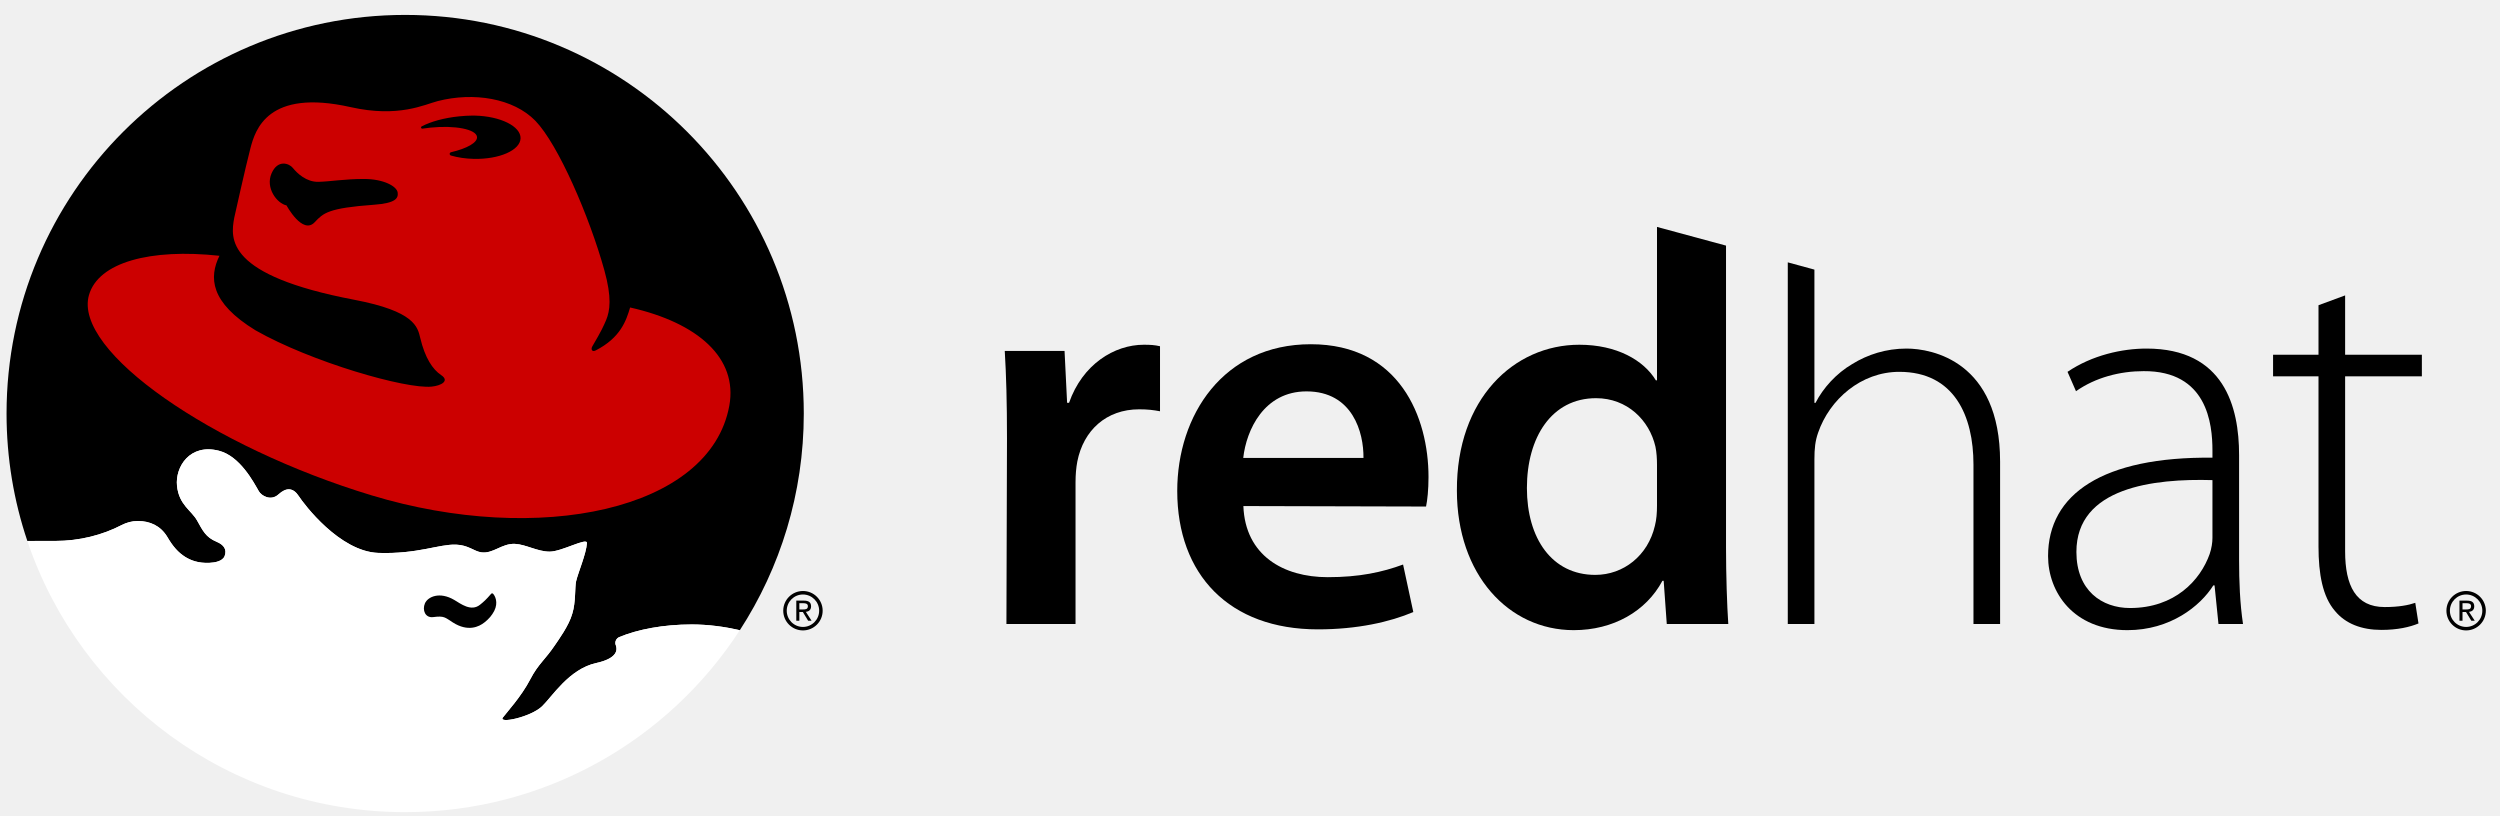
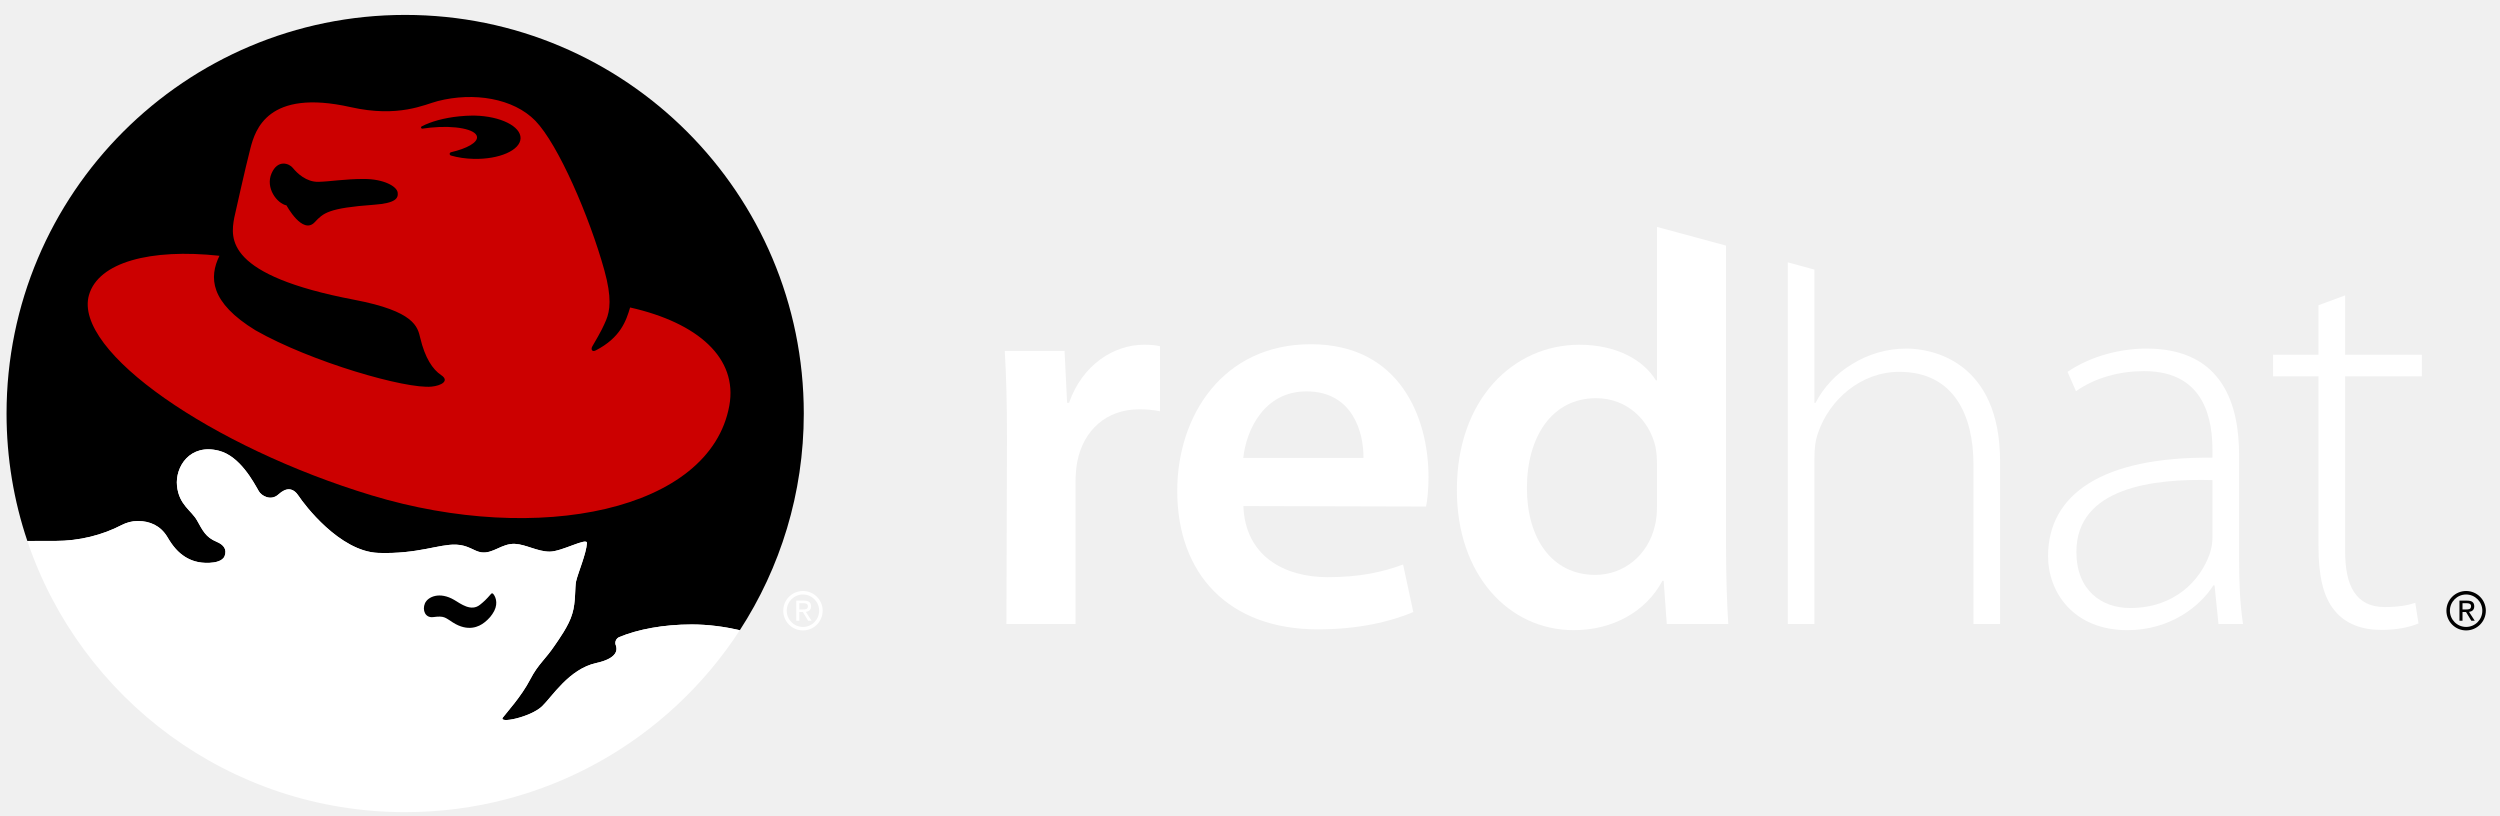
<svg xmlns="http://www.w3.org/2000/svg" width="190" height="62">
  <g transform="scale(0.5,0.5)">
    <g id="redhat_logo_horizontal">
-       <g fill="black" stroke="none" transform="translate(0,124),scale(1,-1),translate(-214,-258)" fill-rule="evenodd">
-         <path fill="black" d="     M 367.062 315.32     C 367.062 320.877 366.946 324.964 366.723 328.66     L 375.811 328.66     L 376.2 320.776     L 376.497 320.776     C 378.539 326.622 383.381 329.6 387.859 329.6     C 388.884 329.6 389.482 329.56 390.322 329.373     L 390.322 319.486     C 389.34 319.676 388.422 319.784 387.159 319.784     C 382.16 319.784 378.688 316.601 377.751 311.845     C 377.573 310.918 377.481 309.809 377.481 308.678     L 377.481 287.15     L 366.977 287.15     L 367.062 315.32    " />
-         <path fill="black" d="     M 402.993 305.079     C 403.272 297.559 409.092 294.269 415.814 294.269     C 420.641 294.269 424.094 295.023 427.268 296.192     L 428.823 288.968     C 425.269 287.463 420.341 286.336 414.315 286.336     C 400.838 286.336 392.941 294.659 392.941 307.381     C 392.941 318.837 399.891 329.677 413.244 329.677     C 426.74 329.677 431.134 318.577 431.134 309.489     C 431.134 307.538 430.962 305.971 430.759 305.006     L 402.993 305.079      M 421.248 312.393     C 421.295 316.239 419.621 322.509 412.59 322.509     C 406.13 322.509 403.444 316.645 402.972 312.393     L 421.248 312.393    " />
-         <path fill="black" d="     M 476.355 344.667     L 465.864 347.508     L 465.864 324.191     L 465.69 324.191     C 463.834 327.256 459.741 329.6 454.057 329.6     C 444.076 329.6 435.383 321.337 435.448 307.431     C 435.448 294.672 443.298 286.217 453.212 286.217     C 459.202 286.217 464.211 289.072 466.691 293.722     L 466.878 293.722     L 467.349 287.15     L 476.7 287.15     C 476.508 289.972 476.355 294.543 476.355 298.792     L 476.355 344.667      M 465.864 305.15     C 465.864 304.048 465.786 303.023 465.545 302.087     C 464.487 297.544 460.773 294.617 456.482 294.617     C 449.872 294.617 446.09 300.188 446.09 307.816     C 446.09 315.517 449.838 321.476 456.602 321.476     C 461.321 321.476 464.699 318.148 465.627 314.106     C 465.807 313.256 465.864 312.208 465.864 311.371     L 465.864 305.15    " />
-         <path fill="black" d="     M 503.796 329.018     C 500.684 329.018 497.893 328.119 495.549 326.671     C 493.116 325.246 491.135 323.046 489.959 320.767     L 489.791 320.767     L 489.791 341.019     L 485.743 342.123     L 485.743 287.15     L 489.791 287.15     L 489.791 312.179     C 489.791 313.841 489.92 314.995 490.346 316.211     C 492.093 321.301 496.89 325.481 502.689 325.481     C 511.066 325.481 513.967 318.76 513.967 311.391     L 513.967 287.15     L 518.014 287.15     L 518.014 311.836     C 518.014 327.079 507.675 329.018 503.796 329.018    " />
-         <path fill="black" d="     M 554.341 296.873     C 554.341 293.636 554.469 290.283 554.938 287.15     L 551.208 287.15     L 550.613 293.016     L 550.421 293.016     C 548.438 289.859 543.876 286.217 537.373 286.217     C 529.139 286.217 525.306 292.012 525.306 297.469     C 525.306 306.912 533.642 312.606 550.292 312.432     L 550.292 313.523     C 550.292 317.572 549.504 325.647 539.824 325.586     C 536.245 325.586 532.513 324.625 529.551 322.537     L 528.263 325.481     C 532.001 328.014 536.566 329.018 540.27 329.018     C 552.08 329.018 554.341 320.151 554.341 312.838     L 554.341 296.873      M 550.292 309.023     C 541.381 309.281 529.613 307.934 529.613 298.106     C 529.613 292.225 533.495 289.581 537.758 289.581     C 544.58 289.581 548.456 293.802 549.868 297.787     C 550.165 298.662 550.292 299.537 550.292 300.24     L 550.292 309.023    " />
-         <path fill="black" d="     M 570.459 337.1     L 570.459 328.08     L 582.124 328.08     L 582.124 324.796     L 570.459 324.796     L 570.459 298.194     C 570.459 292.991 572.076 289.728 576.469 289.728     C 578.582 289.728 580.076 290.008 581.121 290.371     L 581.61 287.235     C 580.287 286.684 578.43 286.254 575.962 286.254     C 572.974 286.254 570.5 287.193 568.899 289.154     C 567.047 291.306 566.412 294.741 566.412 298.916     L 566.412 324.796     L 559.506 324.796     L 559.506 328.08     L 566.412 328.08     L 566.412 335.606     L 570.459 337.1    " />
-         <path fill="black" d="     M 335.5 288.971     L 336.035 288.971     L 336.841 287.644     L 337.361 287.644     L 336.489 288.994     C 336.94 289.05 337.283 289.288 337.283 289.834     C 337.283 290.438 336.926 290.705 336.202 290.705     L 335.037 290.705     L 335.037 287.644     L 335.5 287.644     L 335.5 288.971      M 335.5 289.364     L 335.5 290.31     L 336.132 290.31     C 336.453 290.31 336.798 290.24 336.798 289.865     C 336.798 289.392 336.449 289.364 336.057 289.364     L 335.5 289.364    " />
-         <path fill="black" d="     M 339.044 289.172     C 339.044 287.518 337.704 286.176 336.049 286.176     C 334.395 286.176 333.053 287.518 333.053 289.172     C 333.053 290.827 334.395 292.168 336.049 292.168     C 337.704 292.168 339.044 290.827 339.044 289.172      M 336.049 291.637     C 334.687 291.637 333.584 290.533 333.584 289.172     C 333.584 287.81 334.687 286.706 336.049 286.706     C 337.408 286.706 338.512 287.81 338.512 289.172     C 338.512 290.533 337.408 291.637 336.049 291.637    " />
+       <g fill="black" stroke="none" transform="translate(0,124) scale(1,-1) translate(-214,-258)" fill-rule="evenodd">
+         <path fill="white" d="     M 367.062 315.32     C 367.062 320.877 366.946 324.964 366.723 328.66     L 375.811 328.66     L 376.2 320.776     L 376.497 320.776     C 378.539 326.622 383.381 329.6 387.859 329.6     C 388.884 329.6 389.482 329.56 390.322 329.373     L 390.322 319.486     C 389.34 319.676 388.422 319.784 387.159 319.784     C 382.16 319.784 378.688 316.601 377.751 311.845     C 377.573 310.918 377.481 309.809 377.481 308.678     L 377.481 287.15     L 366.977 287.15     L 367.062 315.32    " />
+         <path fill="white" d="     M 402.993 305.079     C 403.272 297.559 409.092 294.269 415.814 294.269     C 420.641 294.269 424.094 295.023 427.268 296.192     L 428.823 288.968     C 425.269 287.463 420.341 286.336 414.315 286.336     C 400.838 286.336 392.941 294.659 392.941 307.381     C 392.941 318.837 399.891 329.677 413.244 329.677     C 426.74 329.677 431.134 318.577 431.134 309.489     C 431.134 307.538 430.962 305.971 430.759 305.006     L 402.993 305.079      M 421.248 312.393     C 421.295 316.239 419.621 322.509 412.59 322.509     C 406.13 322.509 403.444 316.645 402.972 312.393     L 421.248 312.393    " />
+         <path fill="white" d="     M 476.355 344.667     L 465.864 347.508     L 465.864 324.191     L 465.69 324.191     C 463.834 327.256 459.741 329.6 454.057 329.6     C 444.076 329.6 435.383 321.337 435.448 307.431     C 435.448 294.672 443.298 286.217 453.212 286.217     C 459.202 286.217 464.211 289.072 466.691 293.722     L 466.878 293.722     L 467.349 287.15     L 476.7 287.15     C 476.508 289.972 476.355 294.543 476.355 298.792     L 476.355 344.667      M 465.864 305.15     C 465.864 304.048 465.786 303.023 465.545 302.087     C 464.487 297.544 460.773 294.617 456.482 294.617     C 449.872 294.617 446.09 300.188 446.09 307.816     C 446.09 315.517 449.838 321.476 456.602 321.476     C 461.321 321.476 464.699 318.148 465.627 314.106     C 465.807 313.256 465.864 312.208 465.864 311.371     L 465.864 305.15    " />
+         <path fill="white" d="     M 503.796 329.018     C 500.684 329.018 497.893 328.119 495.549 326.671     C 493.116 325.246 491.135 323.046 489.959 320.767     L 489.791 320.767     L 489.791 341.019     L 485.743 342.123     L 485.743 287.15     L 489.791 287.15     L 489.791 312.179     C 489.791 313.841 489.92 314.995 490.346 316.211     C 492.093 321.301 496.89 325.481 502.689 325.481     C 511.066 325.481 513.967 318.76 513.967 311.391     L 513.967 287.15     L 518.014 287.15     L 518.014 311.836     C 518.014 327.079 507.675 329.018 503.796 329.018    " />
+         <path fill="white" d="     M 554.341 296.873     C 554.341 293.636 554.469 290.283 554.938 287.15     L 551.208 287.15     L 550.613 293.016     L 550.421 293.016     C 548.438 289.859 543.876 286.217 537.373 286.217     C 529.139 286.217 525.306 292.012 525.306 297.469     C 525.306 306.912 533.642 312.606 550.292 312.432     L 550.292 313.523     C 550.292 317.572 549.504 325.647 539.824 325.586     C 536.245 325.586 532.513 324.625 529.551 322.537     L 528.263 325.481     C 532.001 328.014 536.566 329.018 540.27 329.018     C 552.08 329.018 554.341 320.151 554.341 312.838     L 554.341 296.873      M 550.292 309.023     C 541.381 309.281 529.613 307.934 529.613 298.106     C 529.613 292.225 533.495 289.581 537.758 289.581     C 544.58 289.581 548.456 293.802 549.868 297.787     C 550.165 298.662 550.292 299.537 550.292 300.24     L 550.292 309.023    " />
+         <path fill="white" d="     M 570.459 337.1     L 570.459 328.08     L 582.124 328.08     L 582.124 324.796     L 570.459 324.796     L 570.459 298.194     C 570.459 292.991 572.076 289.728 576.469 289.728     C 578.582 289.728 580.076 290.008 581.121 290.371     L 581.61 287.235     C 580.287 286.684 578.43 286.254 575.962 286.254     C 572.974 286.254 570.5 287.193 568.899 289.154     C 567.047 291.306 566.412 294.741 566.412 298.916     L 566.412 324.796     L 559.506 324.796     L 559.506 328.08     L 566.412 328.08     L 566.412 335.606     L 570.459 337.1    " />
+         <path fill="white" d="     M 335.5 288.971     L 336.035 288.971     L 336.841 287.644     L 337.361 287.644     L 336.489 288.994     C 336.94 289.05 337.283 289.288 337.283 289.834     C 337.283 290.438 336.926 290.705 336.202 290.705     L 335.037 290.705     L 335.037 287.644     L 335.5 287.644     L 335.5 288.971      M 335.5 289.364     L 335.5 290.31     L 336.132 290.31     C 336.453 290.31 336.798 290.24 336.798 289.865     C 336.798 289.392 336.449 289.364 336.057 289.364     L 335.5 289.364    " />
+         <path fill="white" d="     M 339.044 289.172     C 339.044 287.518 337.704 286.176 336.049 286.176     C 334.395 286.176 333.053 287.518 333.053 289.172     C 333.053 290.827 334.395 292.168 336.049 292.168     C 337.704 292.168 339.044 290.827 339.044 289.172      M 336.049 291.637     C 334.687 291.637 333.584 290.533 333.584 289.172     C 333.584 287.81 334.687 286.706 336.049 286.706     C 337.408 286.706 338.512 287.81 338.512 289.172     C 338.512 290.533 337.408 291.637 336.049 291.637    " />
        <path fill="black" d="     M 326.453 286.208     C 324.118 286.745 321.64 287.08 319.134 287.08     C 314.85 287.08 310.95 286.339 308.073 285.143     C 307.756 284.984 307.53 284.653 307.53 284.276     C 307.53 284.141 307.565 283.999 307.617 283.884     C 307.957 282.897 307.398 281.828 304.616 281.216     C 300.488 280.31 297.883 276.053 296.392 274.637     C 294.641 272.976 289.697 271.953 290.44 272.943     C 291.022 273.719 293.248 276.135 294.602 278.748     C 295.812 281.083 296.891 281.746 298.375 283.974     C 298.811 284.627 300.5 286.922 300.991 288.737     C 301.543 290.511 301.356 292.734 301.568 293.649     C 301.872 294.97 303.118 297.837 303.213 299.453     C 303.267 300.369 299.392 298.149 297.553 298.149     C 295.714 298.149 293.923 299.248 292.281 299.328     C 290.248 299.425 288.941 297.761 287.103 298.051     C 286.052 298.218 285.167 299.143 283.331 299.213     C 280.718 299.309 277.524 297.761 271.526 297.953     C 265.625 298.144 260.175 305.408 259.431 306.563     C 258.56 307.92 257.496 307.92 256.335 306.856     C 255.174 305.792 253.743 306.627 253.336 307.339     C 252.561 308.694 250.493 312.654 247.288 313.482     C 242.856 314.631 240.612 311.028 240.903 308.162     C 241.199 305.252 243.08 304.438 243.951 302.891     C 244.821 301.343 245.267 300.343 246.905 299.657     C 248.067 299.176 248.5 298.458 248.153 297.505     C 247.851 296.674 246.642 296.483 245.848 296.446     C 244.159 296.366 242.976 296.824 242.112 297.376     C 241.108 298.014 240.292 298.903 239.416 300.413     C 238.402 302.078 236.805 302.804 234.945 302.804     C 234.059 302.804 233.23 302.569 232.492 302.19     C 229.577 300.675 226.106 299.774 222.371 299.774     L 218.157 299.773     C 216.106 305.856 214.995 312.368 214.995 319.142     C 214.995 352.606 242.123 379.733 275.586 379.733     C 309.05 379.733 336.176 352.606 336.176 319.142     C 336.176 307 332.603 295.69 326.453 286.208    " />
        <path fill="white" d="     M 326.453 286.209     C 324.118 286.746 321.64 287.084 319.134 287.084     C 314.85 287.084 310.95 286.342 308.073 285.144     C 307.756 284.987 307.53 284.655 307.53 284.278     C 307.53 284.142 307.565 284.001 307.617 283.884     C 307.957 282.899 307.398 281.831 304.616 281.218     C 300.488 280.312 297.883 276.054 296.392 274.642     C 294.641 272.977 289.697 271.955 290.44 272.946     C 291.022 273.72 293.248 276.137 294.602 278.749     C 295.812 281.083 296.891 281.75 298.375 283.976     C 298.811 284.627 300.5 286.924 300.991 288.74     C 301.543 290.512 301.356 292.735 301.568 293.651     C 301.872 294.973 303.118 297.838 303.213 299.457     C 303.267 300.372 299.392 298.15 297.553 298.15     C 295.714 298.15 293.923 299.251 292.281 299.33     C 290.248 299.426 288.941 297.763 287.103 298.052     C 286.052 298.221 285.167 299.147 283.331 299.215     C 280.718 299.31 277.524 297.763 271.526 297.956     C 265.625 298.147 260.175 305.412 259.431 306.567     C 258.56 307.922 257.496 307.922 256.335 306.857     C 255.174 305.794 253.743 306.63 253.336 307.344     C 252.561 308.696 250.493 312.655 247.288 313.485     C 242.856 314.634 240.612 311.031 240.903 308.164     C 241.199 305.254 243.08 304.44 243.951 302.893     C 244.821 301.344 245.267 300.346 246.905 299.662     C 248.067 299.177 248.5 298.461 248.153 297.507     C 247.851 296.677 246.642 296.487 245.848 296.449     C 244.159 296.367 242.976 296.826 242.112 297.376     C 241.108 298.018 240.292 298.904 239.416 300.416     C 238.402 302.08 236.805 302.809 234.945 302.809     C 234.059 302.809 233.23 302.572 232.492 302.193     C 229.577 300.675 226.106 299.777 222.371 299.777     L 218.157 299.774     C 226.236 275.81 248.897 258.553 275.586 258.553     C 296.906 258.553 315.654 269.563 326.453 286.209    " />
        <path fill="black" d="     M 288.931 291.764     C 289.242 291.46 289.779 290.438 289.123 289.14     C 288.754 288.452 288.358 287.968 287.649 287.402     C 286.797 286.719 285.131 285.931 282.846 287.38     C 281.617 288.159 281.543 288.421 279.847 288.201     C 278.635 288.043 278.153 289.266 278.588 290.283     C 279.024 291.297 280.815 292.119 283.04 290.813     C 284.041 290.226 285.603 288.984 286.969 290.084     C 287.536 290.538 287.875 290.841 288.661 291.75     C 288.696 291.788 288.746 291.81 288.802 291.81     C 288.852 291.81 288.897 291.793 288.931 291.764    " />
        <path fill="#cc0000" d="     M 309.777 335.263     C 309.179 333.251 308.327 330.676 304.539 328.731     C 303.988 328.45 303.776 328.913 304.031 329.348     C 305.463 331.783 305.717 332.392 306.133 333.353     C 306.715 334.757 307.02 336.755 305.862 340.922     C 303.584 349.122 298.83 360.083 295.375 363.639     C 292.04 367.07 285.998 368.036 280.537 366.635     C 278.526 366.119 274.592 364.073 267.294 365.717     C 254.665 368.56 252.794 362.237 252.069 359.482     C 251.344 356.727 249.605 348.897 249.605 348.897     C 249.024 345.709 248.265 340.163 267.874 336.429     C 277.009 334.688 277.474 332.328 277.878 330.629     C 278.603 327.585 279.763 325.844 281.067 324.975     C 282.373 324.103 281.067 323.383 279.619 323.235     C 275.728 322.831 261.349 326.954 252.843 331.788     C 245.883 336.041 245.766 339.872 247.358 343.121     C 236.845 344.257 228.956 342.135 227.525 337.158     C 225.069 328.616 246.305 314.026 270.484 306.706     C 295.858 299.022 321.956 304.386 324.856 320.335     C 326.174 327.581 320.071 332.942 309.777 335.263    " />
        <path fill="black" d="     M 270.871 350.881     C 263.872 350.375 263.145 349.619 261.834 348.223     C 259.985 346.254 257.551 350.777 257.551 350.777     C 256.09 351.085 254.318 353.44 255.274 355.641     C 256.216 357.817 257.955 357.164 258.5 356.487     C 259.163 355.662 260.577 354.312 262.414 354.361     C 264.251 354.41 266.371 354.796 269.326 354.796     C 272.321 354.796 274.335 353.678 274.449 352.717     C 274.546 351.897 274.206 351.123 270.871 350.881    " />
        <path fill="black" d="     M 278.224 362.446     C 278.213 362.445 278.202 362.444 278.192 362.444     C 278.084 362.444 277.996 362.527 277.996 362.627     C 277.996 362.701 278.041 362.765 278.106 362.794     C 279.463 363.511 281.487 364.081 283.804 364.317     C 284.499 364.389 285.179 364.425 285.832 364.431     C 285.948 364.431 286.062 364.43 286.179 364.428     C 290.062 364.34 293.172 362.797 293.125 360.981     C 293.079 359.165 289.896 357.764 286.011 357.851     C 284.753 357.879 283.573 358.062 282.558 358.354     C 282.438 358.386 282.351 358.488 282.351 358.609     C 282.351 358.731 282.438 358.834 282.56 358.864     C 284.984 359.425 286.619 360.341 286.504 361.207     C 286.351 362.354 283.182 362.979 279.425 362.601     C 279.014 362.56 278.612 362.507 278.224 362.446    " />
        <path fill="black" d="     M 588.302 288.971     L 588.837 288.971     L 589.643 287.644     L 590.163 287.644     L 589.29 288.994     C 589.742 289.05 590.085 289.288 590.085 289.834     C 590.085 290.438 589.727 290.705 589.003 290.705     L 587.838 290.705     L 587.838 287.644     L 588.302 287.644     L 588.302 288.971      M 588.302 289.364     L 588.302 290.31     L 588.934 290.31     C 589.255 290.31 589.6 290.24 589.6 289.865     C 589.6 289.392 589.251 289.364 588.858 289.364     L 588.302 289.364    " />
        <path fill="black" d="     M 591.846 289.172     C 591.846 287.518 590.506 286.176 588.851 286.176     C 587.197 286.176 585.855 287.518 585.855 289.172     C 585.855 290.827 587.197 292.168 588.851 292.168     C 590.506 292.168 591.846 290.827 591.846 289.172      M 588.851 291.637     C 587.488 291.637 586.385 290.533 586.385 289.172     C 586.385 287.81 587.488 286.706 588.851 286.706     C 590.21 286.706 591.313 287.81 591.313 289.172     C 591.313 290.533 590.21 291.637 588.851 291.637    " />
      </g>
    </g>
  </g>
</svg>
